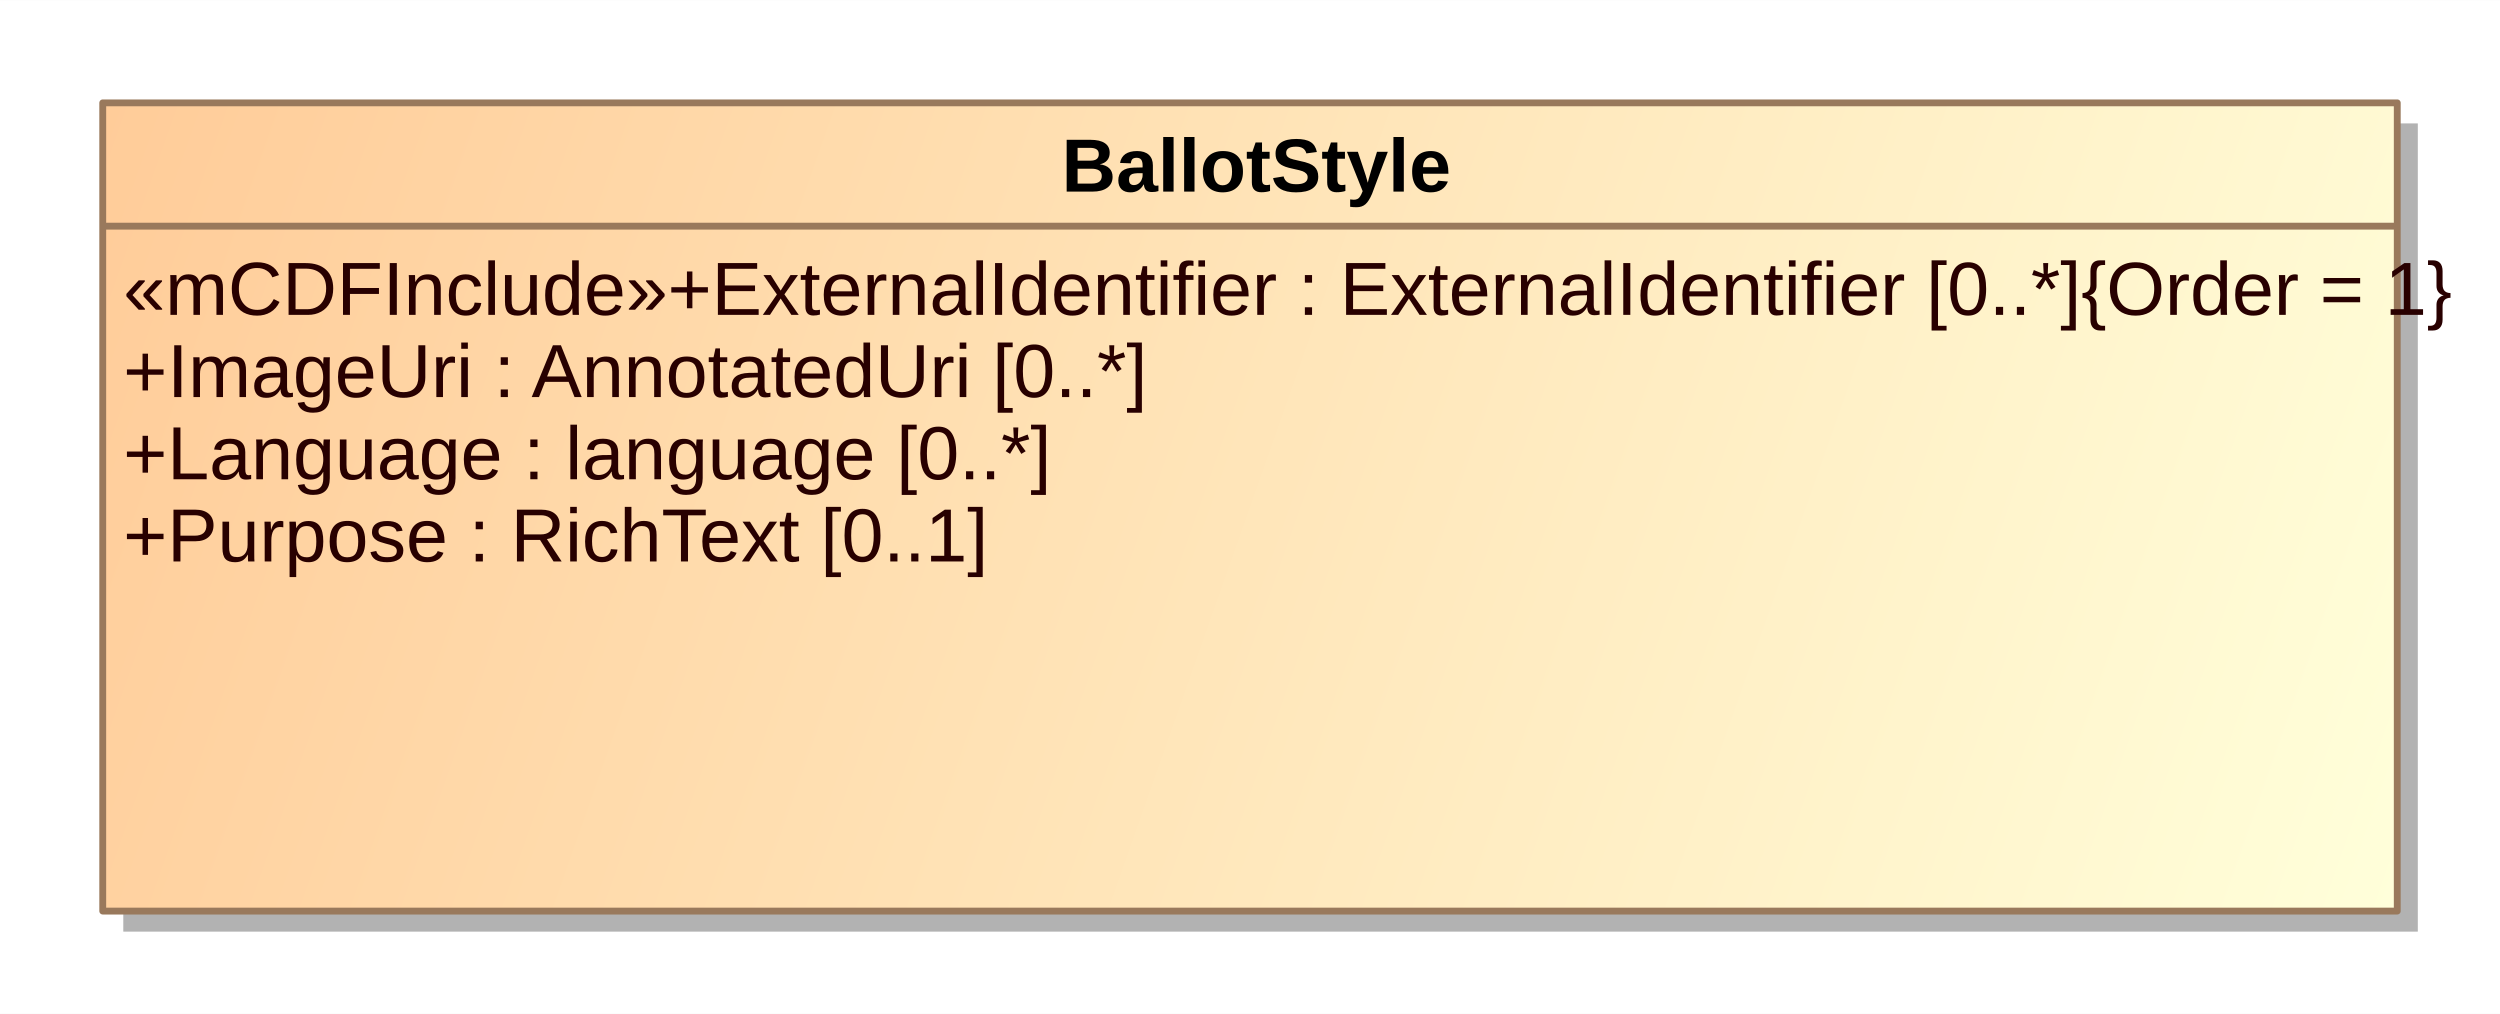
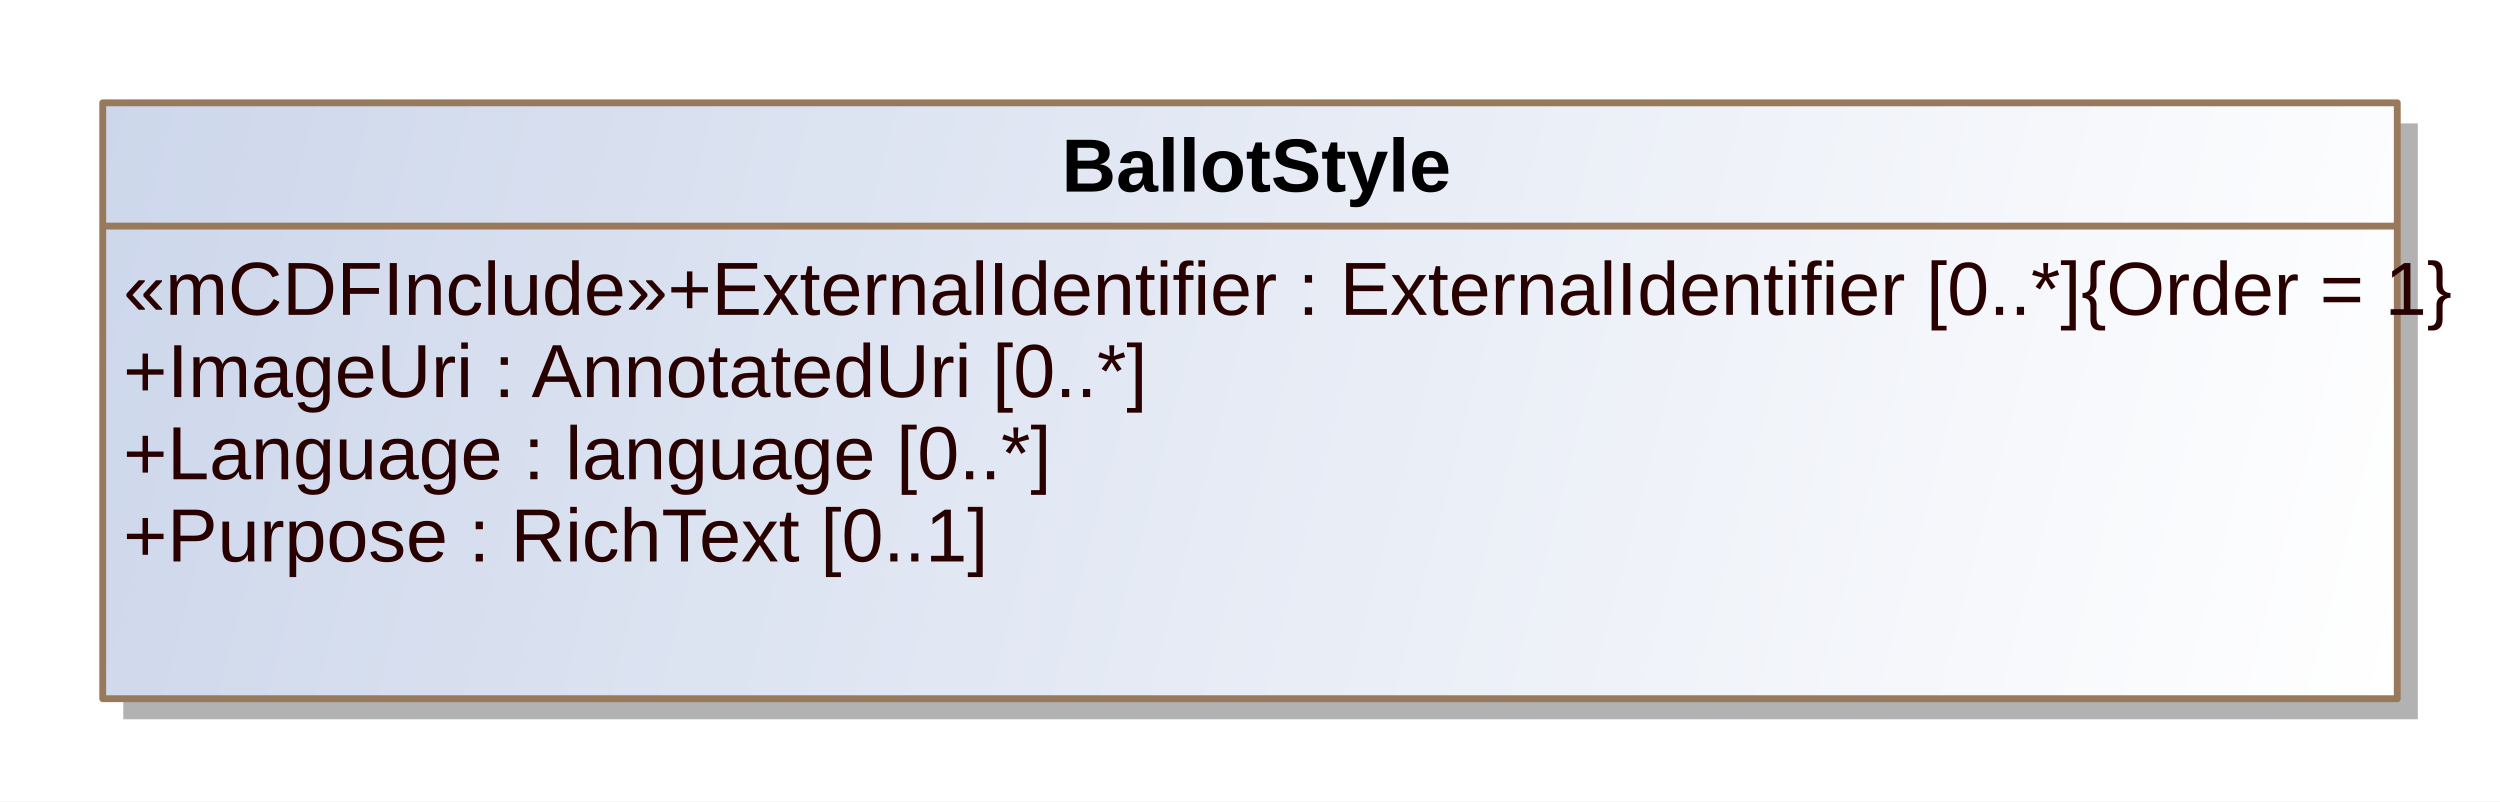
- <svg xmlns="http://www.w3.org/2000/svg" fill-opacity="1" color-rendering="auto" color-interpolation="auto" text-rendering="auto" stroke="black" stroke-linecap="square" width="3.802in" stroke-miterlimit="10" shape-rendering="auto" stroke-opacity="1" fill="black" stroke-dasharray="none" font-weight="normal" stroke-width="1" viewBox="0 0 365 148" height="1.542in" font-family="'Arial'" font-style="normal" stroke-linejoin="miter" font-size="12" stroke-dashoffset="0" image-rendering="auto">
+ <svg xmlns="http://www.w3.org/2000/svg" fill-opacity="1" color-rendering="auto" color-interpolation="auto" text-rendering="auto" stroke="black" stroke-linecap="square" width="3.802in" stroke-miterlimit="10" shape-rendering="auto" stroke-opacity="1" fill="black" stroke-dasharray="none" font-weight="normal" stroke-width="1" viewBox="0 0 365 117" height="1.219in" font-family="'Arial'" font-style="normal" stroke-linejoin="miter" font-size="12" stroke-dashoffset="0" image-rendering="auto">
  <defs id="genericDefs" />
  <g>
    <defs id="defs1">
-       <linearGradient x1="497" gradientUnits="userSpaceOnUse" x2="832" y1="434" y2="552" id="linearGradient1" spreadMethod="pad">
-         <stop stop-opacity="1" stop-color="rgb(255,204,153)" offset="0%" />
-         <stop stop-opacity="1" stop-color="rgb(255,255,218)" offset="100%" />
+       <linearGradient x1="607" gradientUnits="userSpaceOnUse" x2="942" y1="460" y2="547" id="linearGradient1" spreadMethod="pad">
+         <stop stop-opacity="1" stop-color="rgb(205,215,235)" offset="0%" />
+         <stop stop-opacity="1" stop-color="white" offset="100%" />
      </linearGradient>
      <clipPath clipPathUnits="userSpaceOnUse" id="clipPath1">
-         <path d="M0 0 L365 0 L365 148 L0 148 L0 0 Z" />
+         <path d="M0 0 L365 0 L365 117 L0 117 L0 0 Z" />
      </clipPath>
      <clipPath clipPathUnits="userSpaceOnUse" id="clipPath2">
-         <path d="M482 419 L847 419 L847 567 L482 567 L482 419 Z" />
+         <path d="M592 445 L957 445 L957 562 L592 562 L592 445 Z" />
      </clipPath>
    </defs>
    <g fill="white" stroke="white">
-       <rect x="0" width="365" height="148" y="0" clip-path="url(#clipPath1)" stroke="none" />
-       <rect x="500" y="437" transform="translate(-482,-419)" clip-path="url(#clipPath2)" fill="rgb(178,178,178)" width="335" text-rendering="geometricPrecision" height="118" stroke="none" />
-       <rect x="497" y="434" transform="translate(-482,-419)" clip-path="url(#clipPath2)" fill="url(#linearGradient1)" width="335" text-rendering="geometricPrecision" height="118" stroke="none" />
+       <rect x="0" width="365" height="117" y="0" clip-path="url(#clipPath1)" stroke="none" />
+       <rect x="610" y="463" transform="translate(-592,-445)" clip-path="url(#clipPath2)" fill="rgb(178,178,178)" width="335" text-rendering="geometricPrecision" height="87" stroke="none" />
+       <rect x="607" y="460" transform="translate(-592,-445)" clip-path="url(#clipPath2)" fill="url(#linearGradient1)" width="335" text-rendering="geometricPrecision" height="87" stroke="none" />
    </g>
-     <g fill="rgb(153,121,92)" text-rendering="geometricPrecision" transform="translate(-482,-419)" stroke-linecap="butt" stroke="rgb(153,121,92)" stroke-linejoin="round">
-       <rect fill="none" x="497" width="335" height="118" y="434" clip-path="url(#clipPath2)" />
-       <line y2="452" fill="none" x1="497" clip-path="url(#clipPath2)" x2="832" y1="452" />
-       <text x="500" font-size="11" y="500.958" clip-path="url(#clipPath2)" fill="rgb(40,0,0)" stroke="none" space="preserve">+Purpose : RichText [0..1]</text>
-       <text x="500" font-size="11" y="488.958" clip-path="url(#clipPath2)" fill="rgb(40,0,0)" stroke="none" space="preserve">+Language : language [0..*]</text>
-       <text x="500" font-size="11" y="476.958" clip-path="url(#clipPath2)" fill="rgb(40,0,0)" stroke="none" space="preserve">+ImageUri : AnnotatedUri [0..*]</text>
-       <text x="500" font-size="11" y="464.958" clip-path="url(#clipPath2)" fill="rgb(40,0,0)" stroke="none" space="preserve">«mCDFInclude»+ExternalIdentifier : ExternalIdentifier [0..*]{Order = 1}</text>
+     <g fill="rgb(153,121,92)" text-rendering="geometricPrecision" transform="translate(-592,-445)" stroke-linecap="butt" stroke="rgb(153,121,92)" stroke-linejoin="round">
+       <rect fill="none" x="607" width="335" height="87" y="460" clip-path="url(#clipPath2)" />
+       <line y2="478" fill="none" x1="607" clip-path="url(#clipPath2)" x2="942" y1="478" />
+       <text x="610" font-size="11" y="526.958" clip-path="url(#clipPath2)" fill="rgb(40,0,0)" stroke="none" space="preserve">+Purpose : RichText [0..1]</text>
+       <text x="610" font-size="11" y="514.958" clip-path="url(#clipPath2)" fill="rgb(40,0,0)" stroke="none" space="preserve">+Language : language [0..*]</text>
+       <text x="610" font-size="11" y="502.958" clip-path="url(#clipPath2)" fill="rgb(40,0,0)" stroke="none" space="preserve">+ImageUri : AnnotatedUri [0..*]</text>
+       <text x="610" font-size="11" y="490.958" clip-path="url(#clipPath2)" fill="rgb(40,0,0)" stroke="none" space="preserve">«mCDFInclude»+ExternalIdentifier : ExternalIdentifier [0..*]{Order = 1}</text>
    </g>
-     <g text-rendering="geometricPrecision" font-size="11" font-weight="bold" transform="translate(-482,-419)" stroke-linecap="butt" stroke-linejoin="round">
-       <text x="637" space="preserve" y="446.958" clip-path="url(#clipPath2)" stroke="none">BallotStyle</text>
+     <g text-rendering="geometricPrecision" font-size="11" font-weight="bold" transform="translate(-592,-445)" stroke-linecap="butt" stroke-linejoin="round">
+       <text x="747" space="preserve" y="472.958" clip-path="url(#clipPath2)" stroke="none">BallotStyle</text>
    </g>
  </g>
</svg>
